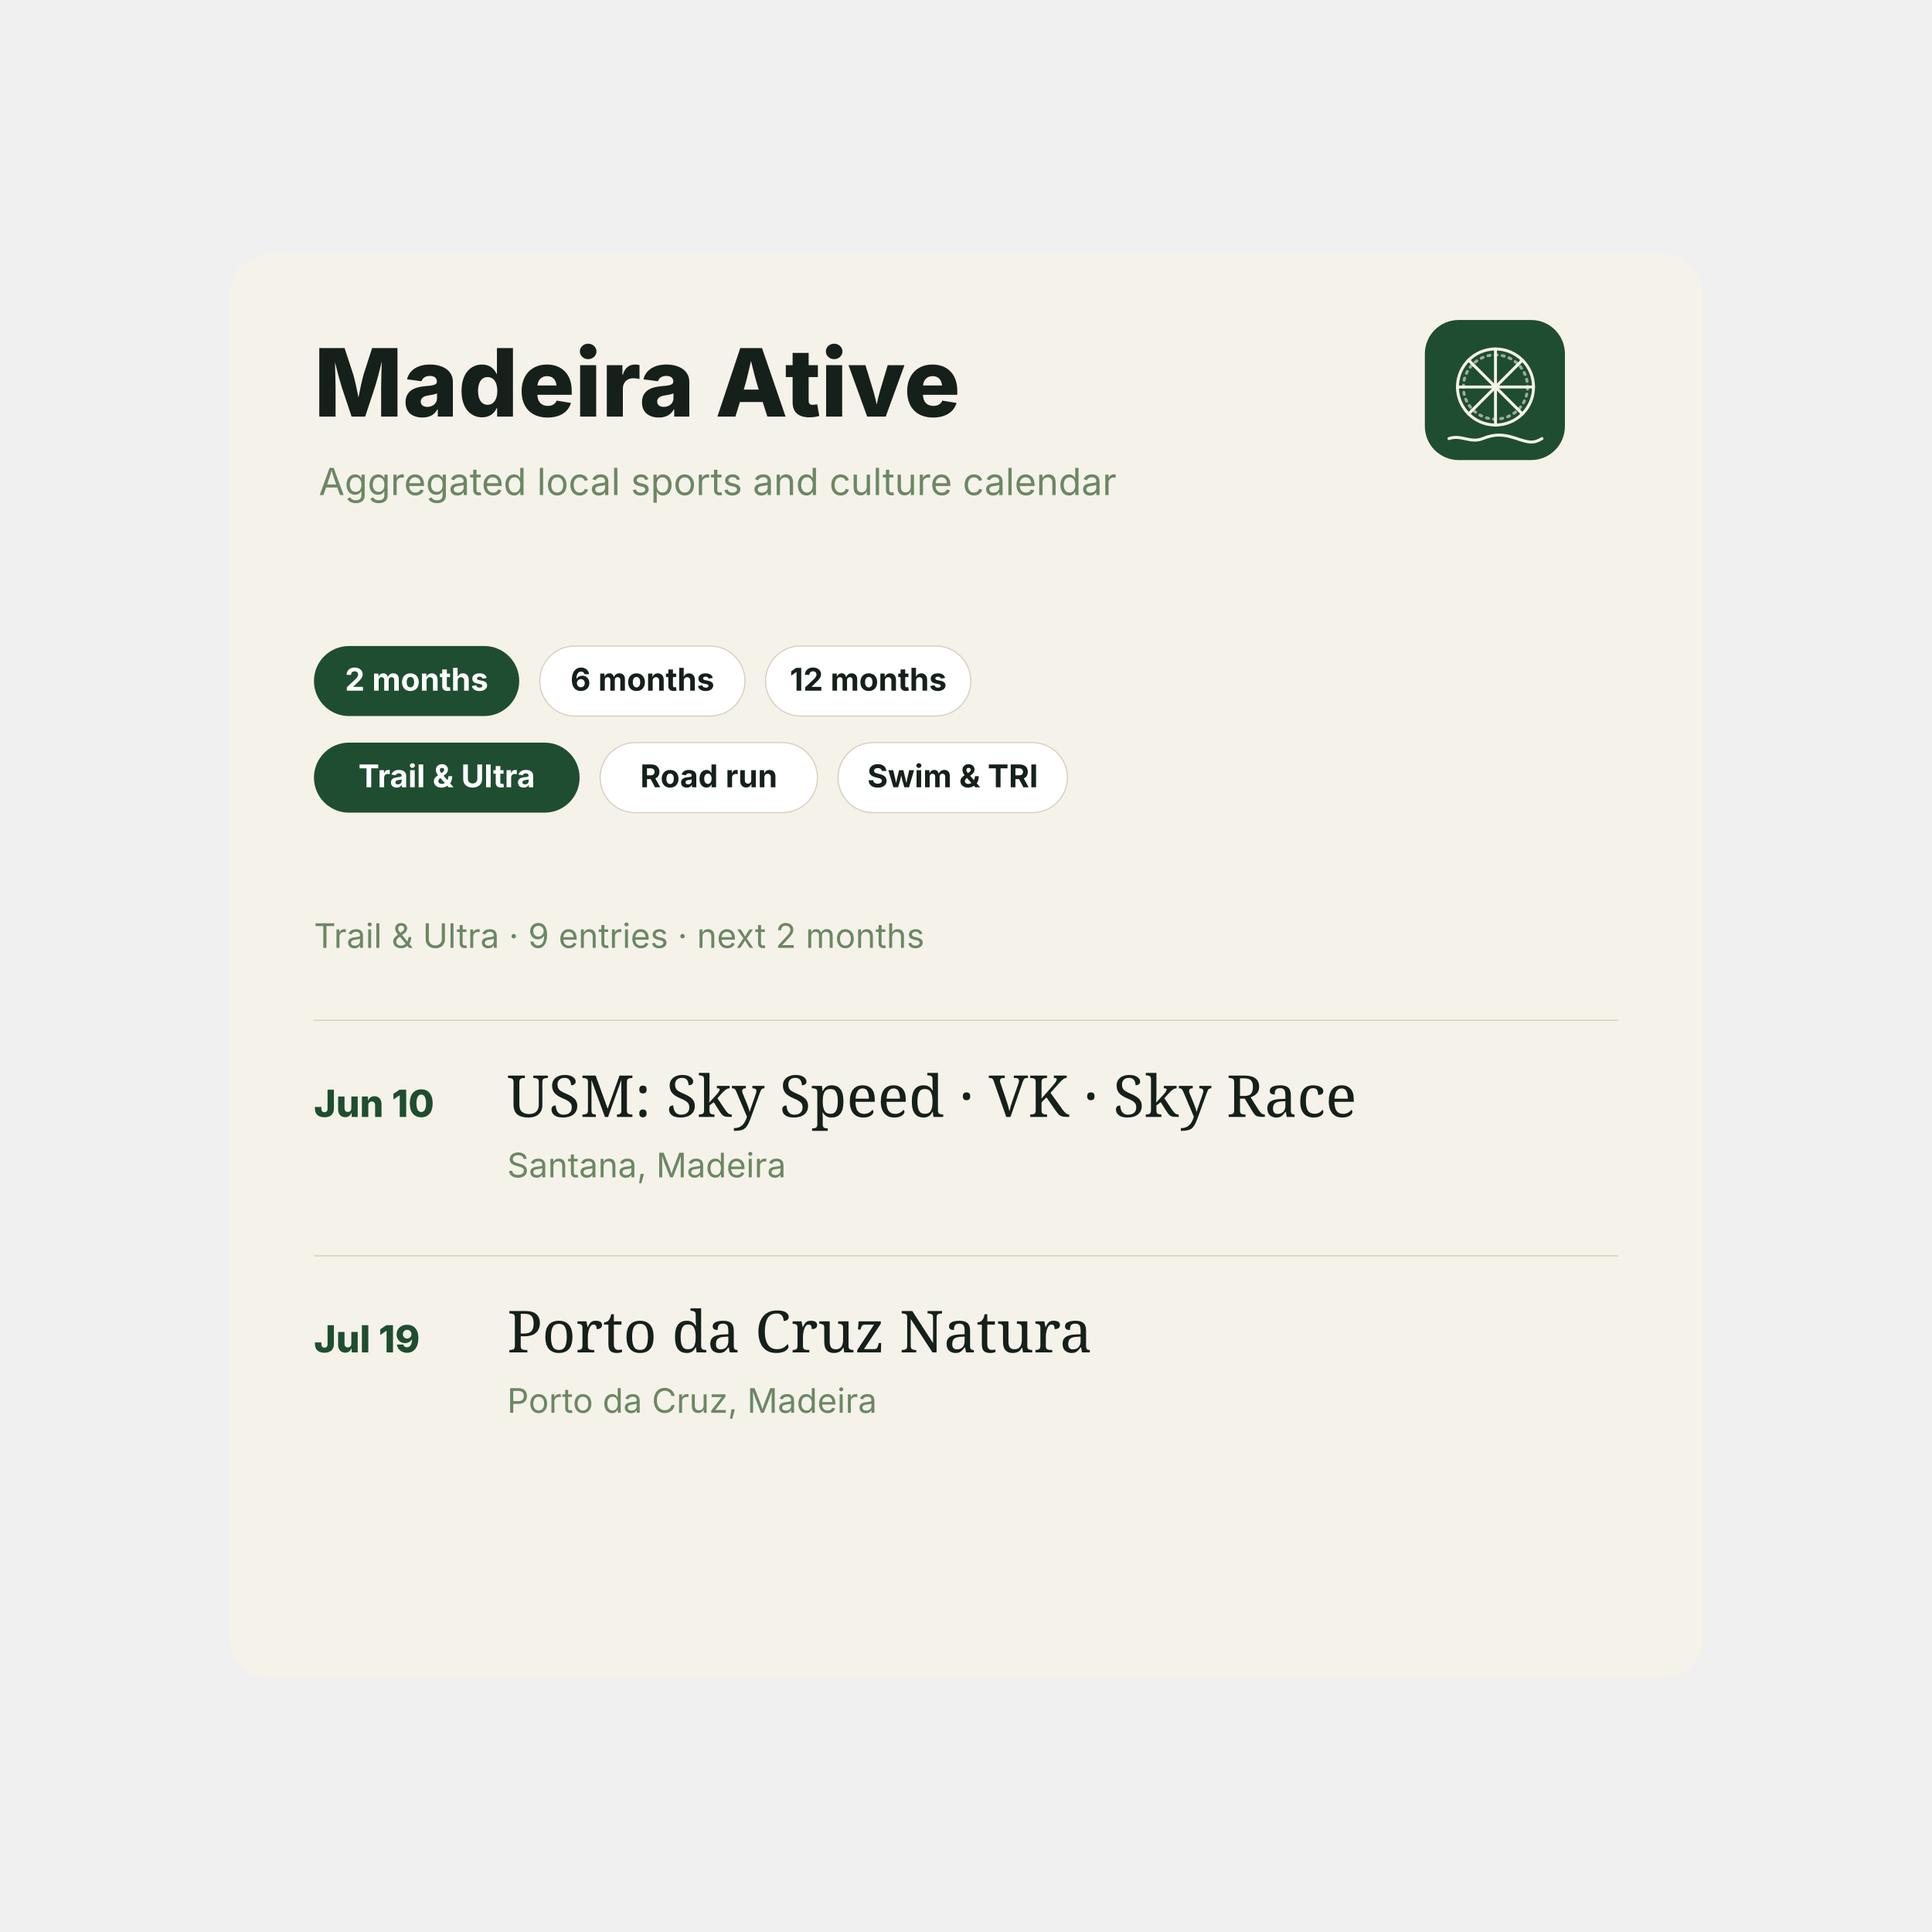
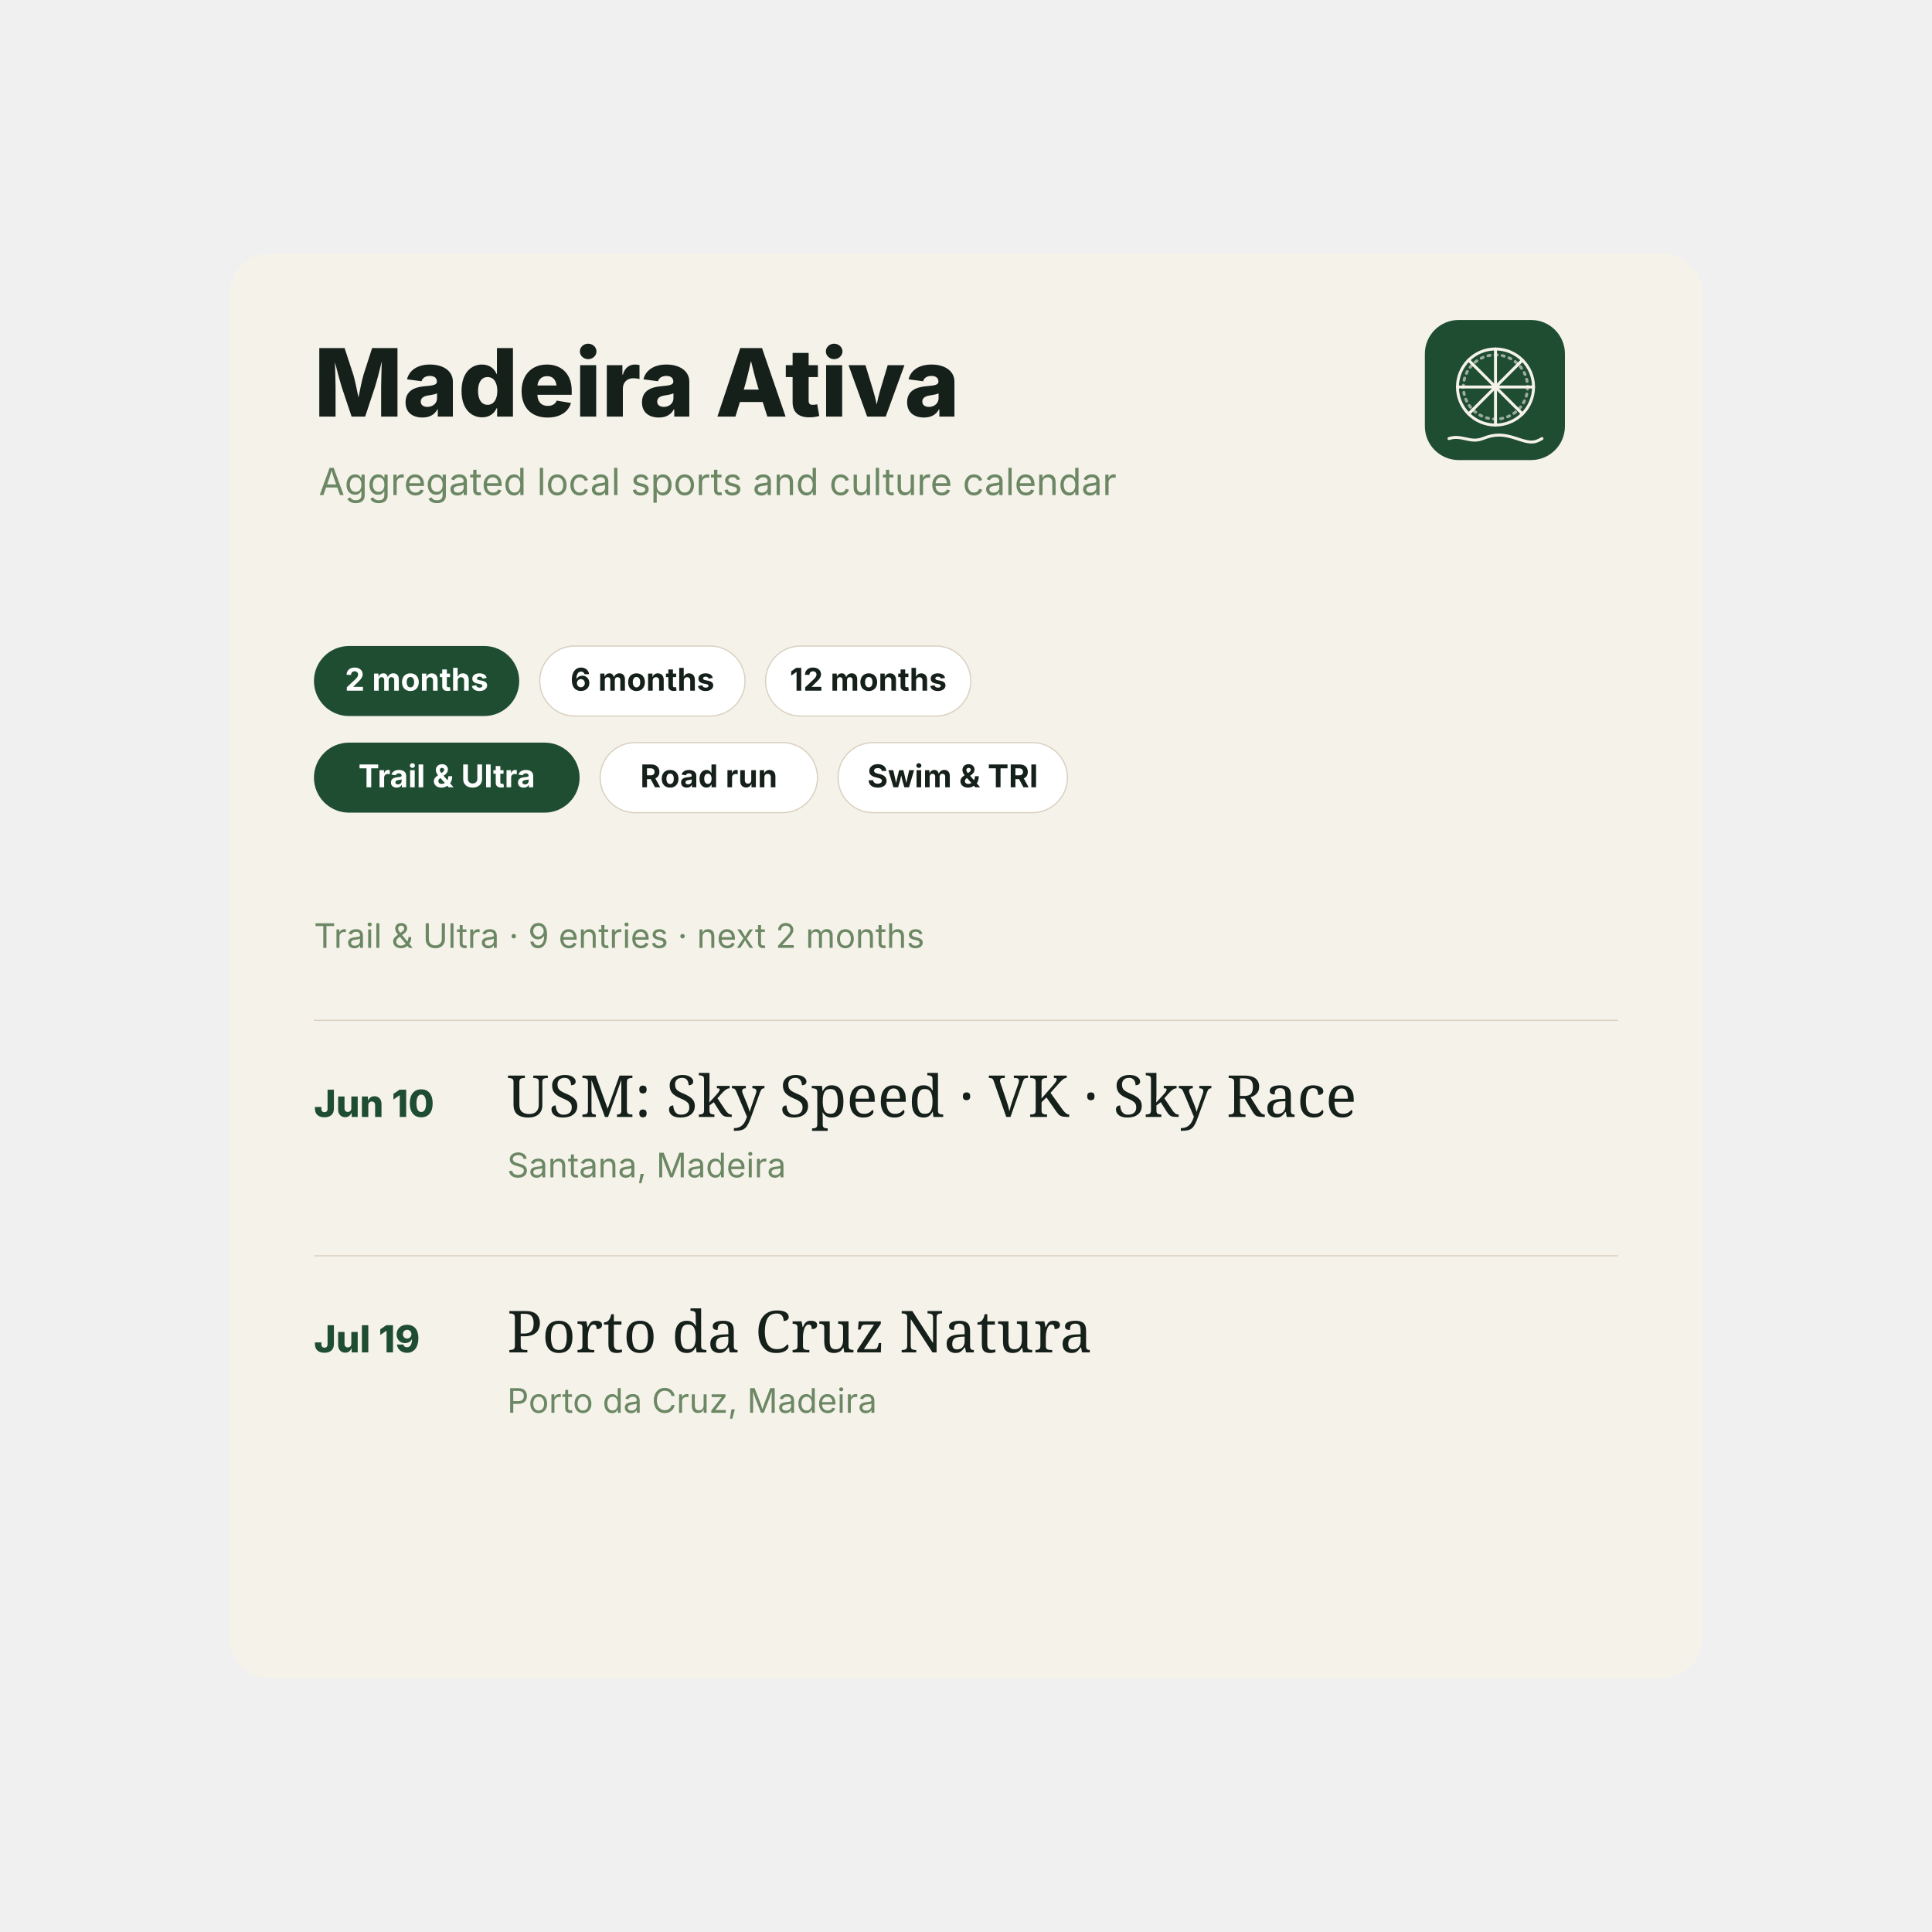
<svg xmlns="http://www.w3.org/2000/svg" width="1600" height="1600" viewBox="0 0 1600 1600">
  <rect x="190" y="210" width="1220" height="1180" rx="34" fill="#f5f2ea" />
-   <text x="260" y="345" fill="#15201a" font-family="Inter, Arial, sans-serif" font-size="78" font-weight="800">Madeira Ative</text>
+   <text x="260" y="345" fill="#15201a" font-family="Inter, Arial, sans-serif" font-size="78" font-weight="800">Madeira Ativa</text>
  <text x="264" y="410" fill="#6b8763" font-family="Inter, Arial, sans-serif" font-size="31">Aggregated local sports and culture calendar</text>
  <g transform="translate(1180 265)">
    <rect width="116" height="116" rx="28" fill="#1f4d32" />
    <g transform="translate(20 17) scale(0.35)" fill="none" stroke="#f5f2ea" stroke-width="7" stroke-linecap="round" stroke-linejoin="round">
      <circle cx="110" cy="110" r="90" />
      <circle cx="110" cy="110" r="76" stroke-dasharray="5 12" stroke-opacity="0.58" />
      <circle cx="110" cy="110" r="7" fill="#f5f2ea" stroke="none" />
      <line x1="20" y1="110" x2="200" y2="110" />
      <line x1="110" y1="20" x2="110" y2="200" />
      <line x1="46.4" y1="46.4" x2="173.6" y2="173.6" />
      <line x1="46.4" y1="173.6" x2="173.6" y2="46.4" />
      <path d="M0 232C30 222 50 244 80 232S130 222 160 232S200 244 220 232" />
    </g>
  </g>
  <g font-family="Inter, Arial, sans-serif" font-size="26" font-weight="700">
    <rect x="260" y="535" width="170" height="58" rx="29" fill="#1f4d32" />
    <text x="345" y="572" text-anchor="middle" fill="#fff">2 months</text>
    <rect x="447" y="535" width="170" height="58" rx="29" fill="#fff" stroke="#d9d0c1" />
    <text x="532" y="572" text-anchor="middle" fill="#15201a">6 months</text>
    <rect x="634" y="535" width="170" height="58" rx="29" fill="#fff" stroke="#d9d0c1" />
    <text x="719" y="572" text-anchor="middle" fill="#15201a">12 months</text>
    <rect x="260" y="615" width="220" height="58" rx="29" fill="#1f4d32" />
    <text x="370" y="652" text-anchor="middle" fill="#fff">Trail &amp; Ultra</text>
    <rect x="497" y="615" width="180" height="58" rx="29" fill="#fff" stroke="#d9d0c1" />
    <text x="587" y="652" text-anchor="middle" fill="#15201a">Road run</text>
    <rect x="694" y="615" width="190" height="58" rx="29" fill="#fff" stroke="#d9d0c1" />
    <text x="789" y="652" text-anchor="middle" fill="#15201a">Swim &amp; TRI</text>
  </g>
  <g font-family="Inter, Arial, sans-serif">
    <text x="260" y="785" fill="#6b8763" font-size="28">Trail &amp; Ultra · 9 entries · next 2 months</text>
    <line x1="260" y1="845" x2="1340" y2="845" stroke="#d9d0c1" />
    <text x="260" y="925" fill="#1f4d32" font-size="31" font-weight="800">Jun 10</text>
    <text x="420" y="925" fill="#15201a" font-size="48" font-family="Georgia, serif">USM: Sky Speed · VK · Sky Race</text>
    <text x="420" y="975" fill="#6b8763" font-size="28">Santana, Madeira</text>
    <line x1="260" y1="1040" x2="1340" y2="1040" stroke="#d9d0c1" />
    <text x="260" y="1120" fill="#1f4d32" font-size="31" font-weight="800">Jul 19</text>
    <text x="420" y="1120" fill="#15201a" font-size="48" font-family="Georgia, serif">Porto da Cruz Natura</text>
    <text x="420" y="1170" fill="#6b8763" font-size="28">Porto da Cruz, Madeira</text>
  </g>
</svg>
